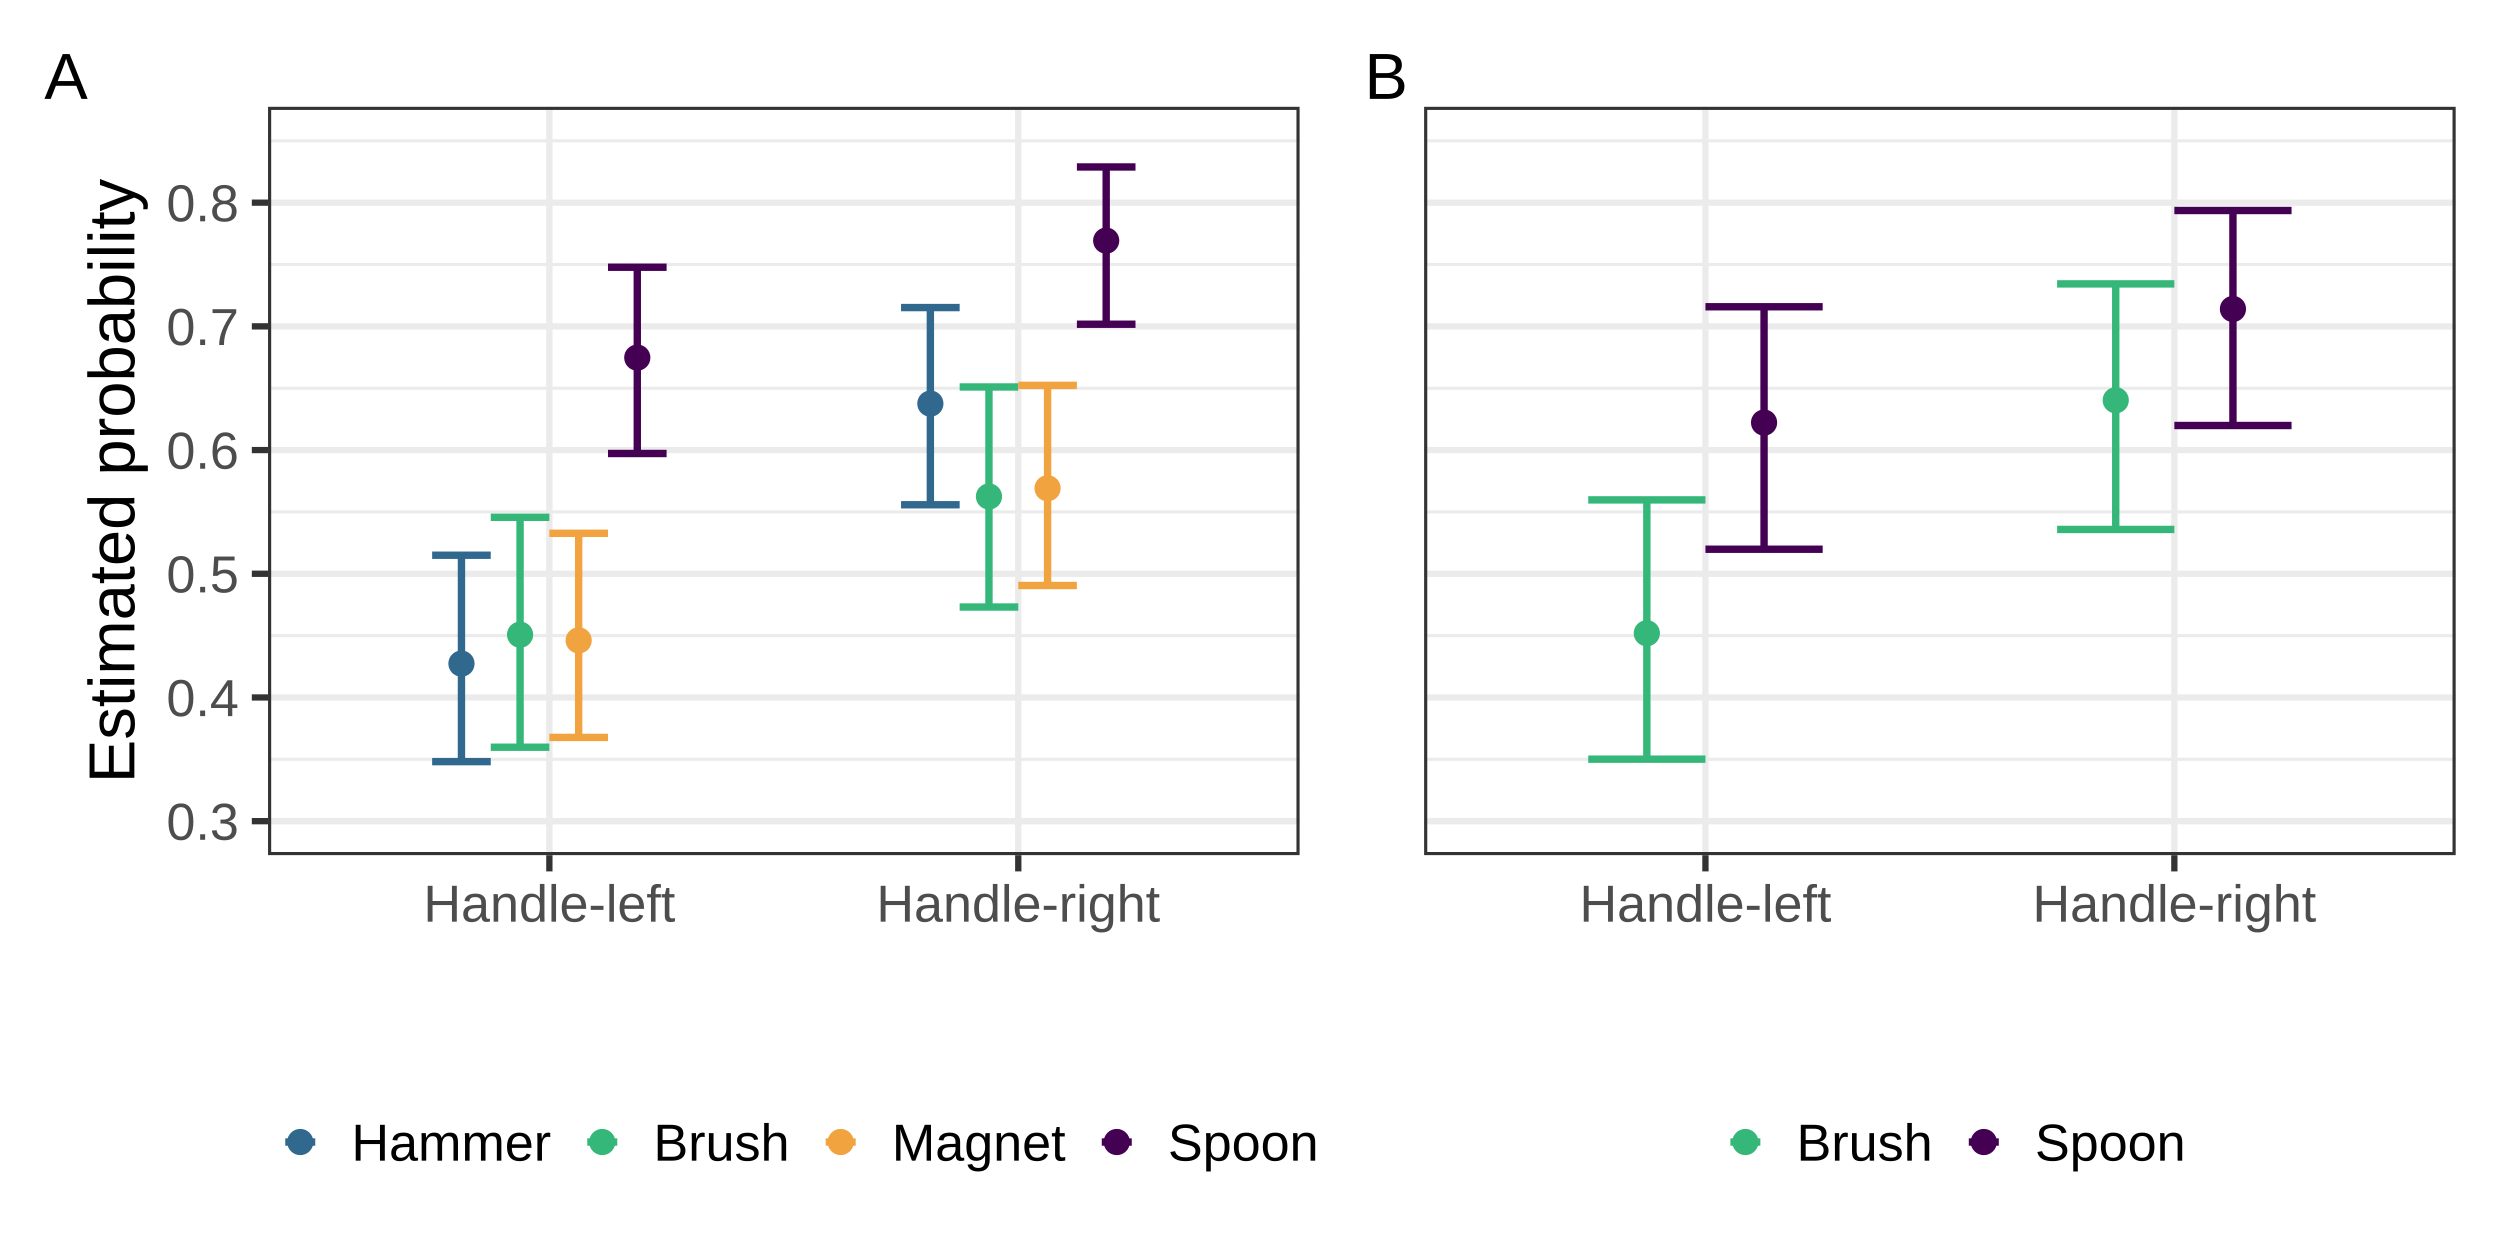
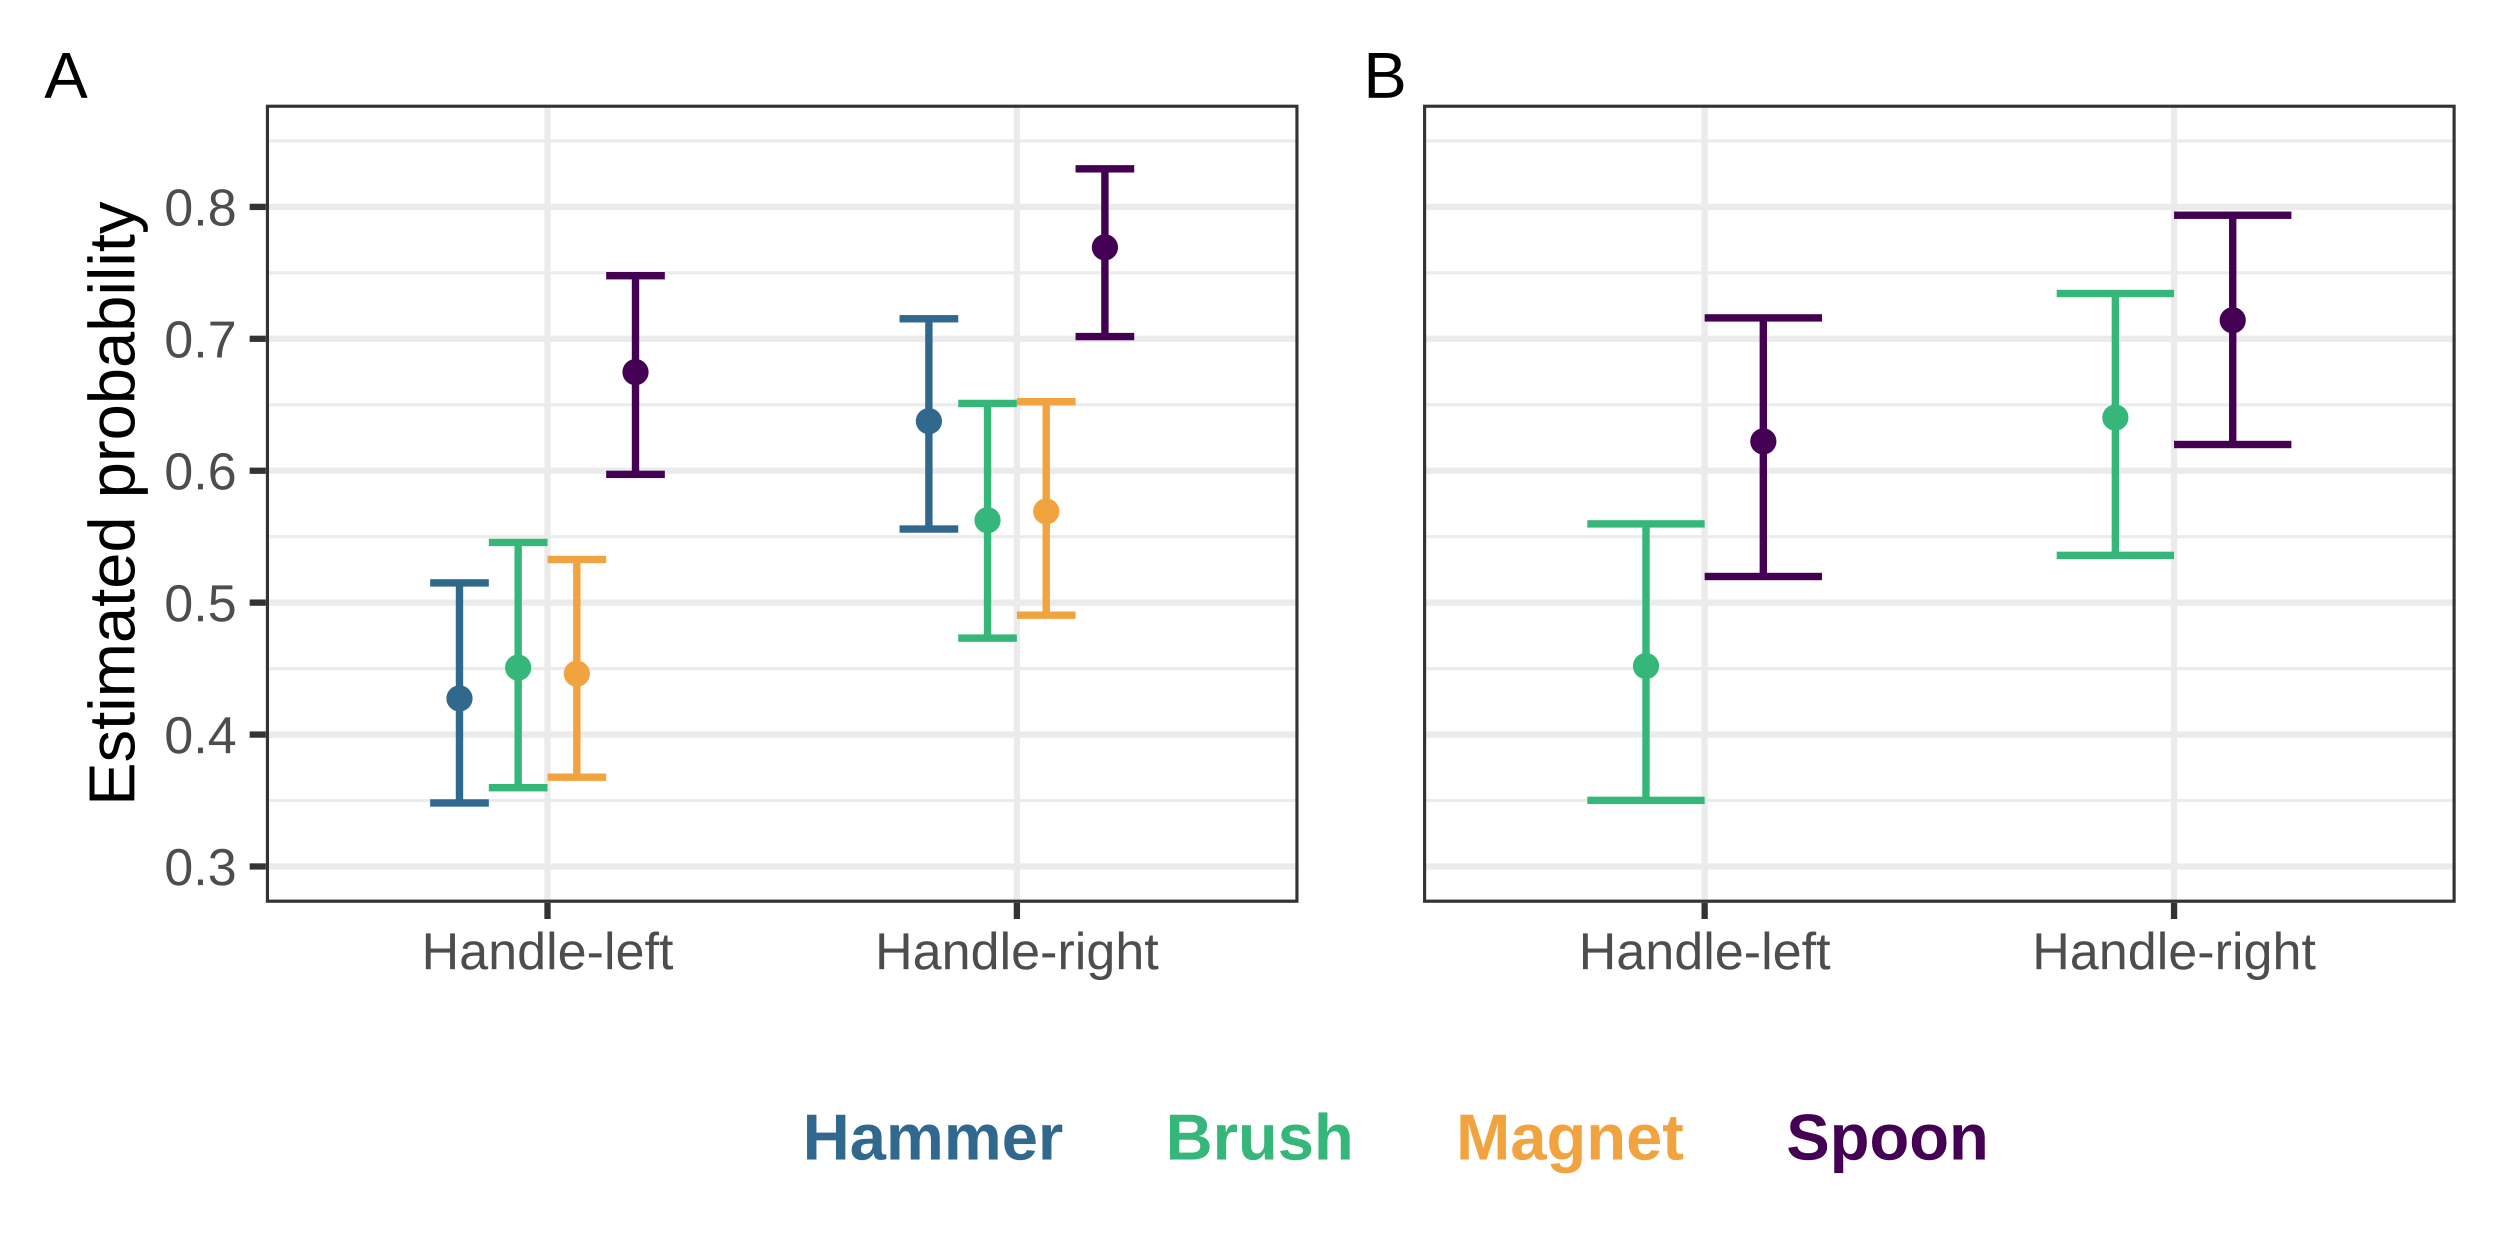
<svg xmlns="http://www.w3.org/2000/svg" class="svglite" width="1152.00pt" height="576.00pt" viewBox="0 0 1152.00 576.00">
  <defs>
    <style type="text/css">
    .svglite line, .svglite polyline, .svglite polygon, .svglite path, .svglite rect, .svglite circle {
      fill: none;
      stroke: #000000;
      stroke-linecap: round;
      stroke-linejoin: round;
      stroke-miterlimit: 10.00;
    }
    .svglite text {
      white-space: pre;
    }
  </style>
  </defs>
  <rect width="100%" height="100%" style="stroke: none; fill: #FFFFFF;" />
  <defs>
    <clipPath id="cpMC4wMHwxMTUyLjAwfDAuMDB8NTc2LjAw">
      <rect x="0.00" y="0.00" width="1152.00" height="576.00" />
    </clipPath>
  </defs>
  <g clip-path="url(#cpMC4wMHwxMTUyLjAwfDAuMDB8NTc2LjAw)">
    <rect x="-0" y="0.00" width="1152.00" height="576.00" style="stroke-width: 1.07; stroke: #FFFFFF; fill: #FFFFFF;" />
  </g>
  <defs>
-     <clipPath id="cpMTIzLjUxfDExMzEuNTh8NDkuMjF8Mzk0LjA3">
-       <rect x="123.51" y="49.21" width="1008.07" height="344.85" />
+     <clipPath id="cpMTIyLjUxfDExMzEuNTh8NDguMjJ8NDE1Ljk5">
+       <rect x="122.51" y="48.22" width="1009.07" height="367.78" />
    </clipPath>
  </defs>
-   <g clip-path="url(#cpMTIzLjUxfDExMzEuNTh8NDkuMjF8Mzk0LjA3)">
+   <g clip-path="url(#cpMTIyLjUxfDExMzEuNTh8NDguMjJ8NDE1Ljk5)">
</g>
  <g clip-path="url(#cpMC4wMHwxMTUyLjAwfDAuMDB8NTc2LjAw)">
</g>
  <defs>
-     <clipPath id="cpNS40OHw2MTMuODB8NS40OHw1NzAuNTI=">
-       <rect x="5.48" y="5.48" width="608.32" height="565.04" />
+     <clipPath id="cpNS40OHw2MTMuMzB8NS40OHw1NzAuNTI=">
+       <rect x="5.48" y="5.48" width="607.82" height="565.04" />
    </clipPath>
  </defs>
-   <g clip-path="url(#cpNS40OHw2MTMuODB8NS40OHw1NzAuNTI=)">
-     <rect x="5.48" y="5.48" width="608.32" height="565.04" style="stroke-width: 2.91; stroke: #FFFFFF; fill: #FFFFFF;" />
+   <g clip-path="url(#cpNS40OHw2MTMuMzB8NS40OHw1NzAuNTI=)">
+     <rect x="5.48" y="5.48" width="607.82" height="565.04" style="stroke-width: 2.91; stroke: #FFFFFF; fill: #FFFFFF;" />
  </g>
  <g clip-path="url(#cpMC4wMHwxMTUyLjAwfDAuMDB8NTc2LjAw)">
</g>
  <defs>
-     <clipPath id="cpNjEzLjgwfDExNDYuNTJ8NS40OHw1NzAuNTI=">
-       <rect x="613.80" y="5.48" width="532.72" height="565.04" />
+     <clipPath id="cpNjEzLjMwfDExNDYuNTJ8NS40OHw1NzAuNTI=">
+       <rect x="613.30" y="5.48" width="533.22" height="565.04" />
    </clipPath>
  </defs>
-   <g clip-path="url(#cpNjEzLjgwfDExNDYuNTJ8NS40OHw1NzAuNTI=)">
-     <rect x="613.80" y="5.48" width="532.72" height="565.04" style="stroke-width: 2.91; stroke: #FFFFFF; fill: #FFFFFF;" />
+   <g clip-path="url(#cpNjEzLjMwfDExNDYuNTJ8NS40OHw1NzAuNTI=)">
+     <rect x="613.30" y="5.48" width="533.22" height="565.04" style="stroke-width: 2.91; stroke: #FFFFFF; fill: #FFFFFF;" />
  </g>
  <g clip-path="url(#cpMC4wMHwxMTUyLjAwfDAuMDB8NTc2LjAw)">
</g>
  <defs>
-     <clipPath id="cpMTIzLjUxfDU5OC44Nnw0OS4yMXwzOTQuMDc=">
-       <rect x="123.51" y="49.21" width="475.35" height="344.85" />
+     <clipPath id="cpMTIyLjUxfDU5OC4zNnw0OC4yMnw0MTUuOTk=">
+       <rect x="122.51" y="48.22" width="475.85" height="367.78" />
    </clipPath>
  </defs>
-   <g clip-path="url(#cpMTIzLjUxfDU5OC44Nnw0OS4yMXwzOTQuMDc=)">
-     <rect x="123.51" y="49.21" width="475.35" height="344.85" style="stroke-width: 2.91; stroke: none; fill: #FFFFFF;" />
-     <polyline points="123.51,349.89 598.86,349.89 " style="stroke-width: 1.45; stroke: #EBEBEB; stroke-linecap: butt;" />
-     <polyline points="123.51,292.89 598.86,292.89 " style="stroke-width: 1.45; stroke: #EBEBEB; stroke-linecap: butt;" />
-     <polyline points="123.51,235.89 598.86,235.89 " style="stroke-width: 1.45; stroke: #EBEBEB; stroke-linecap: butt;" />
-     <polyline points="123.51,178.89 598.86,178.89 " style="stroke-width: 1.45; stroke: #EBEBEB; stroke-linecap: butt;" />
-     <polyline points="123.51,121.89 598.86,121.89 " style="stroke-width: 1.45; stroke: #EBEBEB; stroke-linecap: butt;" />
-     <polyline points="123.51,64.89 598.86,64.89 " style="stroke-width: 1.45; stroke: #EBEBEB; stroke-linecap: butt;" />
-     <polyline points="123.51,378.39 598.86,378.39 " style="stroke-width: 2.91; stroke: #EBEBEB; stroke-linecap: butt;" />
-     <polyline points="123.51,321.39 598.86,321.39 " style="stroke-width: 2.91; stroke: #EBEBEB; stroke-linecap: butt;" />
-     <polyline points="123.51,264.39 598.86,264.39 " style="stroke-width: 2.91; stroke: #EBEBEB; stroke-linecap: butt;" />
-     <polyline points="123.51,207.39 598.86,207.39 " style="stroke-width: 2.91; stroke: #EBEBEB; stroke-linecap: butt;" />
-     <polyline points="123.51,150.39 598.86,150.39 " style="stroke-width: 2.91; stroke: #EBEBEB; stroke-linecap: butt;" />
-     <polyline points="123.51,93.39 598.86,93.39 " style="stroke-width: 2.91; stroke: #EBEBEB; stroke-linecap: butt;" />
-     <polyline points="253.15,394.07 253.15,49.21 " style="stroke-width: 2.91; stroke: #EBEBEB; stroke-linecap: butt;" />
-     <polyline points="469.22,394.07 469.22,49.21 " style="stroke-width: 2.91; stroke: #EBEBEB; stroke-linecap: butt;" />
-     <circle cx="212.64" cy="305.79" r="5.69" style="stroke-width: 0.71; stroke: #31688E; fill: #31688E;" />
-     <circle cx="239.65" cy="292.46" r="5.69" style="stroke-width: 0.71; stroke: #35B779; fill: #35B779;" />
-     <circle cx="266.65" cy="295.09" r="5.69" style="stroke-width: 0.71; stroke: #F1A340; fill: #F1A340;" />
-     <circle cx="293.66" cy="164.79" r="5.69" style="stroke-width: 0.71; stroke: #440154; fill: #440154;" />
-     <circle cx="428.71" cy="185.98" r="5.69" style="stroke-width: 0.71; stroke: #31688E; fill: #31688E;" />
-     <circle cx="455.71" cy="228.78" r="5.69" style="stroke-width: 0.71; stroke: #35B779; fill: #35B779;" />
-     <circle cx="482.72" cy="224.99" r="5.69" style="stroke-width: 0.71; stroke: #F1A340; fill: #F1A340;" />
-     <circle cx="509.73" cy="110.88" r="5.69" style="stroke-width: 0.71; stroke: #440154; fill: #440154;" />
-     <polyline points="199.13,255.86 226.14,255.86 " style="stroke-width: 3.41; stroke: #31688E; stroke-linecap: butt;" />
-     <polyline points="212.64,255.86 212.64,350.96 " style="stroke-width: 3.41; stroke: #31688E; stroke-linecap: butt;" />
-     <polyline points="199.13,350.96 226.14,350.96 " style="stroke-width: 3.41; stroke: #31688E; stroke-linecap: butt;" />
-     <polyline points="226.14,238.36 253.15,238.36 " style="stroke-width: 3.41; stroke: #35B779; stroke-linecap: butt;" />
-     <polyline points="239.65,238.36 239.65,344.34 " style="stroke-width: 3.41; stroke: #35B779; stroke-linecap: butt;" />
-     <polyline points="226.14,344.34 253.15,344.34 " style="stroke-width: 3.41; stroke: #35B779; stroke-linecap: butt;" />
-     <polyline points="253.15,245.76 280.16,245.76 " style="stroke-width: 3.41; stroke: #F1A340; stroke-linecap: butt;" />
-     <polyline points="266.65,245.76 266.65,339.81 " style="stroke-width: 3.41; stroke: #F1A340; stroke-linecap: butt;" />
-     <polyline points="253.15,339.81 280.16,339.81 " style="stroke-width: 3.41; stroke: #F1A340; stroke-linecap: butt;" />
-     <polyline points="280.16,123.13 307.17,123.13 " style="stroke-width: 3.41; stroke: #440154; stroke-linecap: butt;" />
-     <polyline points="293.66,123.13 293.66,208.97 " style="stroke-width: 3.41; stroke: #440154; stroke-linecap: butt;" />
-     <polyline points="280.16,208.97 307.17,208.97 " style="stroke-width: 3.41; stroke: #440154; stroke-linecap: butt;" />
-     <polyline points="415.20,141.72 442.21,141.72 " style="stroke-width: 3.41; stroke: #31688E; stroke-linecap: butt;" />
-     <polyline points="428.71,141.72 428.71,232.60 " style="stroke-width: 3.41; stroke: #31688E; stroke-linecap: butt;" />
-     <polyline points="415.20,232.60 442.21,232.60 " style="stroke-width: 3.41; stroke: #31688E; stroke-linecap: butt;" />
-     <polyline points="442.21,178.31 469.22,178.31 " style="stroke-width: 3.41; stroke: #35B779; stroke-linecap: butt;" />
-     <polyline points="455.71,178.31 455.71,279.72 " style="stroke-width: 3.41; stroke: #35B779; stroke-linecap: butt;" />
-     <polyline points="442.21,279.72 469.22,279.72 " style="stroke-width: 3.41; stroke: #35B779; stroke-linecap: butt;" />
-     <polyline points="469.22,177.58 496.23,177.58 " style="stroke-width: 3.41; stroke: #F1A340; stroke-linecap: butt;" />
-     <polyline points="482.72,177.58 482.72,269.80 " style="stroke-width: 3.41; stroke: #F1A340; stroke-linecap: butt;" />
-     <polyline points="469.22,269.80 496.23,269.80 " style="stroke-width: 3.41; stroke: #F1A340; stroke-linecap: butt;" />
-     <polyline points="496.23,76.95 523.24,76.95 " style="stroke-width: 3.41; stroke: #440154; stroke-linecap: butt;" />
-     <polyline points="509.73,76.95 509.73,149.42 " style="stroke-width: 3.41; stroke: #440154; stroke-linecap: butt;" />
-     <polyline points="496.23,149.42 523.24,149.42 " style="stroke-width: 3.41; stroke: #440154; stroke-linecap: butt;" />
-     <rect x="123.51" y="49.21" width="475.35" height="344.85" style="stroke-width: 2.91; stroke: #333333;" />
+   <g clip-path="url(#cpMTIyLjUxfDU5OC4zNnw0OC4yMnw0MTUuOTk=)">
+     <rect x="122.51" y="48.22" width="475.85" height="367.78" style="stroke-width: 2.91; stroke: none; fill: #FFFFFF;" />
+     <polyline points="122.51,368.88 598.36,368.88 " style="stroke-width: 1.45; stroke: #EBEBEB; stroke-linecap: butt;" />
+     <polyline points="122.51,308.09 598.36,308.09 " style="stroke-width: 1.45; stroke: #EBEBEB; stroke-linecap: butt;" />
+     <polyline points="122.51,247.30 598.36,247.30 " style="stroke-width: 1.45; stroke: #EBEBEB; stroke-linecap: butt;" />
+     <polyline points="122.51,186.51 598.36,186.51 " style="stroke-width: 1.45; stroke: #EBEBEB; stroke-linecap: butt;" />
+     <polyline points="122.51,125.72 598.36,125.72 " style="stroke-width: 1.45; stroke: #EBEBEB; stroke-linecap: butt;" />
+     <polyline points="122.51,64.93 598.36,64.93 " style="stroke-width: 1.45; stroke: #EBEBEB; stroke-linecap: butt;" />
+     <polyline points="122.51,399.27 598.36,399.27 " style="stroke-width: 2.91; stroke: #EBEBEB; stroke-linecap: butt;" />
+     <polyline points="122.51,338.48 598.36,338.48 " style="stroke-width: 2.91; stroke: #EBEBEB; stroke-linecap: butt;" />
+     <polyline points="122.51,277.69 598.36,277.69 " style="stroke-width: 2.91; stroke: #EBEBEB; stroke-linecap: butt;" />
+     <polyline points="122.51,216.91 598.36,216.91 " style="stroke-width: 2.91; stroke: #EBEBEB; stroke-linecap: butt;" />
+     <polyline points="122.51,156.12 598.36,156.12 " style="stroke-width: 2.91; stroke: #EBEBEB; stroke-linecap: butt;" />
+     <polyline points="122.51,95.33 598.36,95.33 " style="stroke-width: 2.91; stroke: #EBEBEB; stroke-linecap: butt;" />
+     <polyline points="252.29,415.99 252.29,48.22 " style="stroke-width: 2.91; stroke: #EBEBEB; stroke-linecap: butt;" />
+     <polyline points="468.58,415.99 468.58,48.22 " style="stroke-width: 2.91; stroke: #EBEBEB; stroke-linecap: butt;" />
+     <circle cx="211.73" cy="321.84" r="5.69" style="stroke-width: 0.71; stroke: #31688E; fill: #31688E;" />
+     <circle cx="238.77" cy="307.63" r="5.69" style="stroke-width: 0.71; stroke: #35B779; fill: #35B779;" />
+     <circle cx="265.81" cy="310.44" r="5.69" style="stroke-width: 0.71; stroke: #F1A340; fill: #F1A340;" />
+     <circle cx="292.84" cy="171.47" r="5.69" style="stroke-width: 0.71; stroke: #440154; fill: #440154;" />
+     <circle cx="428.03" cy="194.07" r="5.69" style="stroke-width: 0.71; stroke: #31688E; fill: #31688E;" />
+     <circle cx="455.06" cy="239.72" r="5.69" style="stroke-width: 0.71; stroke: #35B779; fill: #35B779;" />
+     <circle cx="482.10" cy="235.67" r="5.69" style="stroke-width: 0.71; stroke: #F1A340; fill: #F1A340;" />
+     <circle cx="509.14" cy="113.98" r="5.69" style="stroke-width: 0.71; stroke: #440154; fill: #440154;" />
+     <polyline points="198.21,268.60 225.25,268.60 " style="stroke-width: 3.41; stroke: #31688E; stroke-linecap: butt;" />
+     <polyline points="211.73,268.60 211.73,370.02 " style="stroke-width: 3.41; stroke: #31688E; stroke-linecap: butt;" />
+     <polyline points="198.21,370.02 225.25,370.02 " style="stroke-width: 3.41; stroke: #31688E; stroke-linecap: butt;" />
+     <polyline points="225.25,249.94 252.29,249.94 " style="stroke-width: 3.41; stroke: #35B779; stroke-linecap: butt;" />
+     <polyline points="238.77,249.94 238.77,362.96 " style="stroke-width: 3.41; stroke: #35B779; stroke-linecap: butt;" />
+     <polyline points="225.25,362.96 252.29,362.96 " style="stroke-width: 3.41; stroke: #35B779; stroke-linecap: butt;" />
+     <polyline points="252.29,257.82 279.32,257.82 " style="stroke-width: 3.41; stroke: #F1A340; stroke-linecap: butt;" />
+     <polyline points="265.81,257.82 265.81,358.13 " style="stroke-width: 3.41; stroke: #F1A340; stroke-linecap: butt;" />
+     <polyline points="252.29,358.13 279.32,358.13 " style="stroke-width: 3.41; stroke: #F1A340; stroke-linecap: butt;" />
+     <polyline points="279.32,127.04 306.36,127.04 " style="stroke-width: 3.41; stroke: #440154; stroke-linecap: butt;" />
+     <polyline points="292.84,127.04 292.84,218.59 " style="stroke-width: 3.41; stroke: #440154; stroke-linecap: butt;" />
+     <polyline points="279.32,218.59 306.36,218.59 " style="stroke-width: 3.41; stroke: #440154; stroke-linecap: butt;" />
+     <polyline points="414.51,146.88 441.55,146.88 " style="stroke-width: 3.41; stroke: #31688E; stroke-linecap: butt;" />
+     <polyline points="428.03,146.88 428.03,243.79 " style="stroke-width: 3.41; stroke: #31688E; stroke-linecap: butt;" />
+     <polyline points="414.51,243.79 441.55,243.79 " style="stroke-width: 3.41; stroke: #31688E; stroke-linecap: butt;" />
+     <polyline points="441.55,185.89 468.58,185.89 " style="stroke-width: 3.41; stroke: #35B779; stroke-linecap: butt;" />
+     <polyline points="455.06,185.89 455.06,294.04 " style="stroke-width: 3.41; stroke: #35B779; stroke-linecap: butt;" />
+     <polyline points="441.55,294.04 468.58,294.04 " style="stroke-width: 3.41; stroke: #35B779; stroke-linecap: butt;" />
+     <polyline points="468.58,185.11 495.62,185.11 " style="stroke-width: 3.41; stroke: #F1A340; stroke-linecap: butt;" />
+     <polyline points="482.10,185.11 482.10,283.46 " style="stroke-width: 3.41; stroke: #F1A340; stroke-linecap: butt;" />
+     <polyline points="468.58,283.46 495.62,283.46 " style="stroke-width: 3.41; stroke: #F1A340; stroke-linecap: butt;" />
+     <polyline points="495.62,77.79 522.66,77.79 " style="stroke-width: 3.41; stroke: #440154; stroke-linecap: butt;" />
+     <polyline points="509.14,77.79 509.14,155.08 " style="stroke-width: 3.41; stroke: #440154; stroke-linecap: butt;" />
+     <polyline points="495.62,155.08 522.66,155.08 " style="stroke-width: 3.41; stroke: #440154; stroke-linecap: butt;" />
+     <rect x="122.51" y="48.22" width="475.85" height="367.78" style="stroke-width: 2.91; stroke: #333333;" />
  </g>
  <g clip-path="url(#cpMC4wMHwxMTUyLjAwfDAuMDB8NTc2LjAw)">
-     <text x="110.06" y="386.98" text-anchor="end" style="font-size: 24.00px;fill: #4D4D4D; font-family: &quot;Arial&quot;;" textLength="33.36px" lengthAdjust="spacingAndGlyphs">0.3</text>
-     <text x="110.06" y="329.98" text-anchor="end" style="font-size: 24.00px;fill: #4D4D4D; font-family: &quot;Arial&quot;;" textLength="33.36px" lengthAdjust="spacingAndGlyphs">0.4</text>
-     <text x="110.06" y="272.98" text-anchor="end" style="font-size: 24.00px;fill: #4D4D4D; font-family: &quot;Arial&quot;;" textLength="33.36px" lengthAdjust="spacingAndGlyphs">0.5</text>
-     <text x="110.06" y="215.98" text-anchor="end" style="font-size: 24.00px;fill: #4D4D4D; font-family: &quot;Arial&quot;;" textLength="33.36px" lengthAdjust="spacingAndGlyphs">0.6</text>
-     <text x="110.06" y="158.98" text-anchor="end" style="font-size: 24.00px;fill: #4D4D4D; font-family: &quot;Arial&quot;;" textLength="33.36px" lengthAdjust="spacingAndGlyphs">0.7</text>
-     <text x="110.06" y="101.98" text-anchor="end" style="font-size: 24.00px;fill: #4D4D4D; font-family: &quot;Arial&quot;;" textLength="33.36px" lengthAdjust="spacingAndGlyphs">0.8</text>
-     <polyline points="116.04,378.39 123.51,378.39 " style="stroke-width: 2.91; stroke: #333333; stroke-linecap: butt;" />
-     <polyline points="116.04,321.39 123.51,321.39 " style="stroke-width: 2.91; stroke: #333333; stroke-linecap: butt;" />
-     <polyline points="116.04,264.39 123.51,264.39 " style="stroke-width: 2.91; stroke: #333333; stroke-linecap: butt;" />
-     <polyline points="116.04,207.39 123.51,207.39 " style="stroke-width: 2.91; stroke: #333333; stroke-linecap: butt;" />
-     <polyline points="116.04,150.39 123.51,150.39 " style="stroke-width: 2.91; stroke: #333333; stroke-linecap: butt;" />
-     <polyline points="116.04,93.39 123.51,93.39 " style="stroke-width: 2.91; stroke: #333333; stroke-linecap: butt;" />
-     <polyline points="253.15,401.54 253.15,394.07 " style="stroke-width: 2.91; stroke: #333333; stroke-linecap: butt;" />
-     <polyline points="469.22,401.54 469.22,394.07 " style="stroke-width: 2.91; stroke: #333333; stroke-linecap: butt;" />
-     <text x="253.15" y="424.70" text-anchor="middle" style="font-size: 24.00px;fill: #4D4D4D; font-family: &quot;Arial&quot;;" textLength="116.06px" lengthAdjust="spacingAndGlyphs">Handle-left</text>
-     <text x="469.22" y="424.70" text-anchor="middle" style="font-size: 24.00px;fill: #4D4D4D; font-family: &quot;Arial&quot;;" textLength="130.73px" lengthAdjust="spacingAndGlyphs">Handle-right</text>
-     <text transform="translate(61.91,221.64) rotate(-90)" text-anchor="middle" style="font-size: 30.00px; font-family: &quot;Arial&quot;;" textLength="278.48px" lengthAdjust="spacingAndGlyphs">Estimated probability</text>
-     <rect x="99.83" y="496.90" width="522.70" height="58.68" style="stroke-width: 2.91; stroke: none; fill: #FFFFFF;" />
-     <rect x="129.72" y="514.62" width="17.28" height="23.23" style="stroke-width: 2.91; stroke: none; fill: #FFFFFF;" />
-     <circle cx="138.36" cy="526.24" r="5.69" style="stroke-width: 0.71; stroke: #31688E; fill: #31688E;" />
-     <line x1="131.45" y1="526.24" x2="145.27" y2="526.24" style="stroke-width: 3.41; stroke: #31688E; stroke-linecap: butt;" />
-     <rect x="268.88" y="514.62" width="17.28" height="23.23" style="stroke-width: 2.91; stroke: none; fill: #FFFFFF;" />
-     <circle cx="277.52" cy="526.24" r="5.69" style="stroke-width: 0.71; stroke: #35B779; fill: #35B779;" />
-     <line x1="270.61" y1="526.24" x2="284.44" y2="526.24" style="stroke-width: 3.41; stroke: #35B779; stroke-linecap: butt;" />
-     <rect x="378.75" y="514.62" width="17.28" height="23.23" style="stroke-width: 2.91; stroke: none; fill: #FFFFFF;" />
-     <circle cx="387.39" cy="526.24" r="5.69" style="stroke-width: 0.71; stroke: #F1A340; fill: #F1A340;" />
-     <line x1="380.48" y1="526.24" x2="394.30" y2="526.24" style="stroke-width: 3.41; stroke: #F1A340; stroke-linecap: butt;" />
-     <rect x="505.97" y="514.62" width="17.28" height="23.23" style="stroke-width: 2.91; stroke: none; fill: #FFFFFF;" />
-     <circle cx="514.61" cy="526.24" r="5.69" style="stroke-width: 0.71; stroke: #440154; fill: #440154;" />
-     <line x1="507.69" y1="526.24" x2="521.52" y2="526.24" style="stroke-width: 3.41; stroke: #440154; stroke-linecap: butt;" />
-     <text x="161.95" y="534.83" style="font-size: 24.00px; font-family: &quot;Arial&quot;;" textLength="91.99px" lengthAdjust="spacingAndGlyphs">Hammer</text>
-     <text x="301.11" y="534.83" style="font-size: 24.00px; font-family: &quot;Arial&quot;;" textLength="62.70px" lengthAdjust="spacingAndGlyphs">Brush</text>
-     <text x="410.97" y="534.83" style="font-size: 24.00px; font-family: &quot;Arial&quot;;" textLength="80.05px" lengthAdjust="spacingAndGlyphs">Magnet</text>
-     <text x="538.19" y="534.83" style="font-size: 24.00px; font-family: &quot;Arial&quot;;" textLength="69.40px" lengthAdjust="spacingAndGlyphs">Spoon</text>
-     <text x="30.43" y="45.56" text-anchor="middle" style="font-size: 30.00px; font-family: &quot;Arial&quot;;" textLength="20.01px" lengthAdjust="spacingAndGlyphs">A</text>
+     <text x="109.06" y="407.86" text-anchor="end" style="font-size: 24.00px;fill: #4D4D4D; font-family: &quot;Arial&quot;;" textLength="33.36px" lengthAdjust="spacingAndGlyphs">0.3</text>
+     <text x="109.06" y="347.07" text-anchor="end" style="font-size: 24.00px;fill: #4D4D4D; font-family: &quot;Arial&quot;;" textLength="33.36px" lengthAdjust="spacingAndGlyphs">0.4</text>
+     <text x="109.06" y="286.28" text-anchor="end" style="font-size: 24.00px;fill: #4D4D4D; font-family: &quot;Arial&quot;;" textLength="33.36px" lengthAdjust="spacingAndGlyphs">0.5</text>
+     <text x="109.06" y="225.50" text-anchor="end" style="font-size: 24.00px;fill: #4D4D4D; font-family: &quot;Arial&quot;;" textLength="33.36px" lengthAdjust="spacingAndGlyphs">0.6</text>
+     <text x="109.06" y="164.71" text-anchor="end" style="font-size: 24.00px;fill: #4D4D4D; font-family: &quot;Arial&quot;;" textLength="33.36px" lengthAdjust="spacingAndGlyphs">0.7</text>
+     <text x="109.06" y="103.92" text-anchor="end" style="font-size: 24.00px;fill: #4D4D4D; font-family: &quot;Arial&quot;;" textLength="33.36px" lengthAdjust="spacingAndGlyphs">0.8</text>
+     <polyline points="115.04,399.27 122.51,399.27 " style="stroke-width: 2.91; stroke: #333333; stroke-linecap: butt;" />
+     <polyline points="115.04,338.48 122.51,338.48 " style="stroke-width: 2.91; stroke: #333333; stroke-linecap: butt;" />
+     <polyline points="115.04,277.69 122.51,277.69 " style="stroke-width: 2.91; stroke: #333333; stroke-linecap: butt;" />
+     <polyline points="115.04,216.91 122.51,216.91 " style="stroke-width: 2.91; stroke: #333333; stroke-linecap: butt;" />
+     <polyline points="115.04,156.12 122.51,156.12 " style="stroke-width: 2.91; stroke: #333333; stroke-linecap: butt;" />
+     <polyline points="115.04,95.33 122.51,95.33 " style="stroke-width: 2.91; stroke: #333333; stroke-linecap: butt;" />
+     <polyline points="252.29,423.46 252.29,415.99 " style="stroke-width: 2.91; stroke: #333333; stroke-linecap: butt;" />
+     <polyline points="468.58,423.46 468.58,415.99 " style="stroke-width: 2.91; stroke: #333333; stroke-linecap: butt;" />
+     <text x="252.29" y="446.62" text-anchor="middle" style="font-size: 24.00px;fill: #4D4D4D; font-family: &quot;Arial&quot;;" textLength="116.06px" lengthAdjust="spacingAndGlyphs">Handle-left</text>
+     <text x="468.58" y="446.62" text-anchor="middle" style="font-size: 24.00px;fill: #4D4D4D; font-family: &quot;Arial&quot;;" textLength="130.73px" lengthAdjust="spacingAndGlyphs">Handle-right</text>
+     <text transform="translate(61.91,232.10) rotate(-90)" text-anchor="middle" style="font-size: 30.00px; font-family: &quot;Arial&quot;;" textLength="278.48px" lengthAdjust="spacingAndGlyphs">Estimated probability</text>
+     <text x="30.43" y="45.06" text-anchor="middle" style="font-size: 30.00px; font-family: &quot;Arial&quot;;" textLength="20.01px" lengthAdjust="spacingAndGlyphs">A</text>
  </g>
  <defs>
-     <clipPath id="cpNjU2LjIzfDExMzEuNTh8NDkuMjF8Mzk0LjA3">
-       <rect x="656.23" y="49.21" width="475.35" height="344.85" />
+     <clipPath id="cpNjU1LjczfDExMzEuNTh8NDguMjJ8NDE1Ljk5">
+       <rect x="655.73" y="48.22" width="475.85" height="367.78" />
    </clipPath>
  </defs>
-   <g clip-path="url(#cpNjU2LjIzfDExMzEuNTh8NDkuMjF8Mzk0LjA3)">
-     <rect x="656.23" y="49.21" width="475.35" height="344.85" style="stroke-width: 2.91; stroke: none; fill: #FFFFFF;" />
-     <polyline points="656.23,349.89 1131.58,349.89 " style="stroke-width: 1.45; stroke: #EBEBEB; stroke-linecap: butt;" />
-     <polyline points="656.23,292.89 1131.58,292.89 " style="stroke-width: 1.45; stroke: #EBEBEB; stroke-linecap: butt;" />
-     <polyline points="656.23,235.89 1131.58,235.89 " style="stroke-width: 1.45; stroke: #EBEBEB; stroke-linecap: butt;" />
-     <polyline points="656.23,178.89 1131.58,178.89 " style="stroke-width: 1.45; stroke: #EBEBEB; stroke-linecap: butt;" />
-     <polyline points="656.23,121.89 1131.58,121.89 " style="stroke-width: 1.45; stroke: #EBEBEB; stroke-linecap: butt;" />
-     <polyline points="656.23,64.89 1131.58,64.89 " style="stroke-width: 1.45; stroke: #EBEBEB; stroke-linecap: butt;" />
-     <polyline points="656.23,378.39 1131.58,378.39 " style="stroke-width: 2.91; stroke: #EBEBEB; stroke-linecap: butt;" />
-     <polyline points="656.23,321.39 1131.58,321.39 " style="stroke-width: 2.91; stroke: #EBEBEB; stroke-linecap: butt;" />
-     <polyline points="656.23,264.39 1131.58,264.39 " style="stroke-width: 2.91; stroke: #EBEBEB; stroke-linecap: butt;" />
-     <polyline points="656.23,207.39 1131.58,207.39 " style="stroke-width: 2.91; stroke: #EBEBEB; stroke-linecap: butt;" />
-     <polyline points="656.23,150.39 1131.58,150.39 " style="stroke-width: 2.91; stroke: #EBEBEB; stroke-linecap: butt;" />
-     <polyline points="656.23,93.39 1131.58,93.39 " style="stroke-width: 2.91; stroke: #EBEBEB; stroke-linecap: butt;" />
-     <polyline points="785.87,394.07 785.87,49.21 " style="stroke-width: 2.91; stroke: #EBEBEB; stroke-linecap: butt;" />
-     <polyline points="1001.94,394.07 1001.94,49.21 " style="stroke-width: 2.91; stroke: #EBEBEB; stroke-linecap: butt;" />
-     <circle cx="758.86" cy="291.79" r="5.69" style="stroke-width: 0.71; stroke: #35B779; fill: #35B779;" />
-     <circle cx="812.88" cy="194.73" r="5.69" style="stroke-width: 0.71; stroke: #440154; fill: #440154;" />
-     <circle cx="974.93" cy="184.43" r="5.69" style="stroke-width: 0.71; stroke: #35B779; fill: #35B779;" />
-     <circle cx="1028.94" cy="142.38" r="5.69" style="stroke-width: 0.71; stroke: #440154; fill: #440154;" />
-     <polyline points="731.85,230.36 785.87,230.36 " style="stroke-width: 3.41; stroke: #35B779; stroke-linecap: butt;" />
-     <polyline points="758.86,230.36 758.86,349.83 " style="stroke-width: 3.41; stroke: #35B779; stroke-linecap: butt;" />
-     <polyline points="731.85,349.83 785.87,349.83 " style="stroke-width: 3.41; stroke: #35B779; stroke-linecap: butt;" />
-     <polyline points="785.87,141.36 839.89,141.36 " style="stroke-width: 3.41; stroke: #440154; stroke-linecap: butt;" />
-     <polyline points="812.88,141.36 812.88,253.10 " style="stroke-width: 3.41; stroke: #440154; stroke-linecap: butt;" />
-     <polyline points="785.87,253.10 839.89,253.10 " style="stroke-width: 3.41; stroke: #440154; stroke-linecap: butt;" />
-     <polyline points="947.92,130.83 1001.94,130.83 " style="stroke-width: 3.41; stroke: #35B779; stroke-linecap: butt;" />
-     <polyline points="974.93,130.83 974.93,243.96 " style="stroke-width: 3.41; stroke: #35B779; stroke-linecap: butt;" />
-     <polyline points="947.92,243.96 1001.94,243.96 " style="stroke-width: 3.41; stroke: #35B779; stroke-linecap: butt;" />
-     <polyline points="1001.94,96.99 1055.95,96.99 " style="stroke-width: 3.41; stroke: #440154; stroke-linecap: butt;" />
-     <polyline points="1028.94,96.99 1028.94,196.06 " style="stroke-width: 3.41; stroke: #440154; stroke-linecap: butt;" />
-     <polyline points="1001.94,196.06 1055.95,196.06 " style="stroke-width: 3.41; stroke: #440154; stroke-linecap: butt;" />
-     <rect x="656.23" y="49.21" width="475.35" height="344.85" style="stroke-width: 2.91; stroke: #333333;" />
+   <g clip-path="url(#cpNjU1LjczfDExMzEuNTh8NDguMjJ8NDE1Ljk5)">
+     <rect x="655.73" y="48.22" width="475.85" height="367.78" style="stroke-width: 2.91; stroke: none; fill: #FFFFFF;" />
+     <polyline points="655.73,368.88 1131.58,368.88 " style="stroke-width: 1.45; stroke: #EBEBEB; stroke-linecap: butt;" />
+     <polyline points="655.73,308.09 1131.58,308.09 " style="stroke-width: 1.45; stroke: #EBEBEB; stroke-linecap: butt;" />
+     <polyline points="655.73,247.30 1131.58,247.30 " style="stroke-width: 1.45; stroke: #EBEBEB; stroke-linecap: butt;" />
+     <polyline points="655.73,186.51 1131.58,186.51 " style="stroke-width: 1.45; stroke: #EBEBEB; stroke-linecap: butt;" />
+     <polyline points="655.73,125.72 1131.58,125.72 " style="stroke-width: 1.45; stroke: #EBEBEB; stroke-linecap: butt;" />
+     <polyline points="655.73,64.93 1131.58,64.93 " style="stroke-width: 1.45; stroke: #EBEBEB; stroke-linecap: butt;" />
+     <polyline points="655.73,399.27 1131.58,399.27 " style="stroke-width: 2.91; stroke: #EBEBEB; stroke-linecap: butt;" />
+     <polyline points="655.73,338.48 1131.58,338.48 " style="stroke-width: 2.91; stroke: #EBEBEB; stroke-linecap: butt;" />
+     <polyline points="655.73,277.69 1131.58,277.69 " style="stroke-width: 2.91; stroke: #EBEBEB; stroke-linecap: butt;" />
+     <polyline points="655.73,216.91 1131.58,216.91 " style="stroke-width: 2.91; stroke: #EBEBEB; stroke-linecap: butt;" />
+     <polyline points="655.73,156.12 1131.58,156.12 " style="stroke-width: 2.91; stroke: #EBEBEB; stroke-linecap: butt;" />
+     <polyline points="655.73,95.33 1131.58,95.33 " style="stroke-width: 2.91; stroke: #EBEBEB; stroke-linecap: butt;" />
+     <polyline points="785.50,415.99 785.50,48.22 " style="stroke-width: 2.91; stroke: #EBEBEB; stroke-linecap: butt;" />
+     <polyline points="1001.80,415.99 1001.80,48.22 " style="stroke-width: 2.91; stroke: #EBEBEB; stroke-linecap: butt;" />
+     <circle cx="758.47" cy="306.91" r="5.69" style="stroke-width: 0.71; stroke: #35B779; fill: #35B779;" />
+     <circle cx="812.54" cy="203.40" r="5.69" style="stroke-width: 0.71; stroke: #440154; fill: #440154;" />
+     <circle cx="974.76" cy="192.42" r="5.69" style="stroke-width: 0.71; stroke: #35B779; fill: #35B779;" />
+     <circle cx="1028.84" cy="147.58" r="5.69" style="stroke-width: 0.71; stroke: #440154; fill: #440154;" />
+     <polyline points="731.43,241.40 785.50,241.40 " style="stroke-width: 3.41; stroke: #35B779; stroke-linecap: butt;" />
+     <polyline points="758.47,241.40 758.47,368.82 " style="stroke-width: 3.41; stroke: #35B779; stroke-linecap: butt;" />
+     <polyline points="731.43,368.82 785.50,368.82 " style="stroke-width: 3.41; stroke: #35B779; stroke-linecap: butt;" />
+     <polyline points="785.50,146.48 839.58,146.48 " style="stroke-width: 3.41; stroke: #440154; stroke-linecap: butt;" />
+     <polyline points="812.54,146.48 812.54,265.66 " style="stroke-width: 3.41; stroke: #440154; stroke-linecap: butt;" />
+     <polyline points="785.50,265.66 839.58,265.66 " style="stroke-width: 3.41; stroke: #440154; stroke-linecap: butt;" />
+     <polyline points="947.73,135.26 1001.80,135.26 " style="stroke-width: 3.41; stroke: #35B779; stroke-linecap: butt;" />
+     <polyline points="974.76,135.26 974.76,255.90 " style="stroke-width: 3.41; stroke: #35B779; stroke-linecap: butt;" />
+     <polyline points="947.73,255.90 1001.80,255.90 " style="stroke-width: 3.41; stroke: #35B779; stroke-linecap: butt;" />
+     <polyline points="1001.80,99.17 1055.87,99.17 " style="stroke-width: 3.41; stroke: #440154; stroke-linecap: butt;" />
+     <polyline points="1028.84,99.17 1028.84,204.82 " style="stroke-width: 3.41; stroke: #440154; stroke-linecap: butt;" />
+     <polyline points="1001.80,204.82 1055.87,204.82 " style="stroke-width: 3.41; stroke: #440154; stroke-linecap: butt;" />
+     <rect x="655.73" y="48.22" width="475.85" height="367.78" style="stroke-width: 2.91; stroke: #333333;" />
  </g>
  <g clip-path="url(#cpMC4wMHwxMTUyLjAwfDAuMDB8NTc2LjAw)">
-     <polyline points="785.87,401.54 785.87,394.07 " style="stroke-width: 2.91; stroke: #333333; stroke-linecap: butt;" />
-     <polyline points="1001.94,401.54 1001.94,394.07 " style="stroke-width: 2.91; stroke: #333333; stroke-linecap: butt;" />
-     <text x="785.87" y="424.70" text-anchor="middle" style="font-size: 24.00px;fill: #4D4D4D; font-family: &quot;Arial&quot;;" textLength="116.06px" lengthAdjust="spacingAndGlyphs">Handle-left</text>
-     <text x="1001.94" y="424.70" text-anchor="middle" style="font-size: 24.00px;fill: #4D4D4D; font-family: &quot;Arial&quot;;" textLength="130.73px" lengthAdjust="spacingAndGlyphs">Handle-right</text>
-     <rect x="765.74" y="496.90" width="256.32" height="58.68" style="stroke-width: 2.91; stroke: none; fill: #FFFFFF;" />
-     <rect x="795.63" y="514.62" width="17.28" height="23.23" style="stroke-width: 2.91; stroke: none; fill: #FFFFFF;" />
-     <circle cx="804.27" cy="526.24" r="5.69" style="stroke-width: 0.71; stroke: #35B779; fill: #35B779;" />
-     <line x1="797.36" y1="526.24" x2="811.18" y2="526.24" style="stroke-width: 3.41; stroke: #35B779; stroke-linecap: butt;" />
-     <rect x="905.49" y="514.62" width="17.28" height="23.23" style="stroke-width: 2.91; stroke: none; fill: #FFFFFF;" />
-     <circle cx="914.13" cy="526.24" r="5.69" style="stroke-width: 0.71; stroke: #440154; fill: #440154;" />
-     <line x1="907.22" y1="526.24" x2="921.05" y2="526.24" style="stroke-width: 3.41; stroke: #440154; stroke-linecap: butt;" />
-     <text x="827.85" y="534.83" style="font-size: 24.00px; font-family: &quot;Arial&quot;;" textLength="62.70px" lengthAdjust="spacingAndGlyphs">Brush</text>
-     <text x="937.72" y="534.83" style="font-size: 24.00px; font-family: &quot;Arial&quot;;" textLength="69.40px" lengthAdjust="spacingAndGlyphs">Spoon</text>
-     <text x="638.75" y="45.56" text-anchor="middle" style="font-size: 30.00px; font-family: &quot;Arial&quot;;" textLength="20.01px" lengthAdjust="spacingAndGlyphs">B</text>
+     <polyline points="785.50,423.46 785.50,415.99 " style="stroke-width: 2.91; stroke: #333333; stroke-linecap: butt;" />
+     <polyline points="1001.80,423.46 1001.80,415.99 " style="stroke-width: 2.91; stroke: #333333; stroke-linecap: butt;" />
+     <text x="785.50" y="446.62" text-anchor="middle" style="font-size: 24.00px;fill: #4D4D4D; font-family: &quot;Arial&quot;;" textLength="116.06px" lengthAdjust="spacingAndGlyphs">Handle-left</text>
+     <text x="1001.80" y="446.62" text-anchor="middle" style="font-size: 24.00px;fill: #4D4D4D; font-family: &quot;Arial&quot;;" textLength="130.73px" lengthAdjust="spacingAndGlyphs">Handle-right</text>
+     <text x="638.25" y="45.06" text-anchor="middle" style="font-size: 30.00px; font-family: &quot;Arial&quot;;" textLength="20.01px" lengthAdjust="spacingAndGlyphs">B</text>
+     <rect x="322.72" y="497.90" width="608.65" height="57.68" style="stroke-width: 2.91; stroke: none; fill: #FFFFFF;" />
+     <rect x="337.66" y="512.84" width="17.28" height="27.79" style="stroke-width: 2.91; stroke: none;" />
+     <rect x="504.89" y="512.84" width="17.28" height="27.79" style="stroke-width: 2.91; stroke: none;" />
+     <rect x="638.73" y="512.84" width="17.28" height="27.79" style="stroke-width: 2.91; stroke: none;" />
+     <rect x="790.90" y="512.84" width="17.28" height="27.79" style="stroke-width: 2.91; stroke: none;" />
+     <text x="369.89" y="534.32" style="font-size: 30.00px; font-weight: bold;fill: #31688E; font-family: &quot;Arial&quot;;" textLength="120.06px" lengthAdjust="spacingAndGlyphs">Hammer</text>
+     <text x="537.11" y="534.32" style="font-size: 30.00px; font-weight: bold;fill: #35B779; font-family: &quot;Arial&quot;;" textLength="86.67px" lengthAdjust="spacingAndGlyphs">Brush</text>
+     <text x="670.96" y="534.32" style="font-size: 30.00px; font-weight: bold;fill: #F1A340; font-family: &quot;Arial&quot;;" textLength="105.00px" lengthAdjust="spacingAndGlyphs">Magnet</text>
+     <text x="823.12" y="534.32" style="font-size: 30.00px; font-weight: bold;fill: #440154; font-family: &quot;Arial&quot;;" textLength="93.30px" lengthAdjust="spacingAndGlyphs">Spoon</text>
  </g>
</svg>
